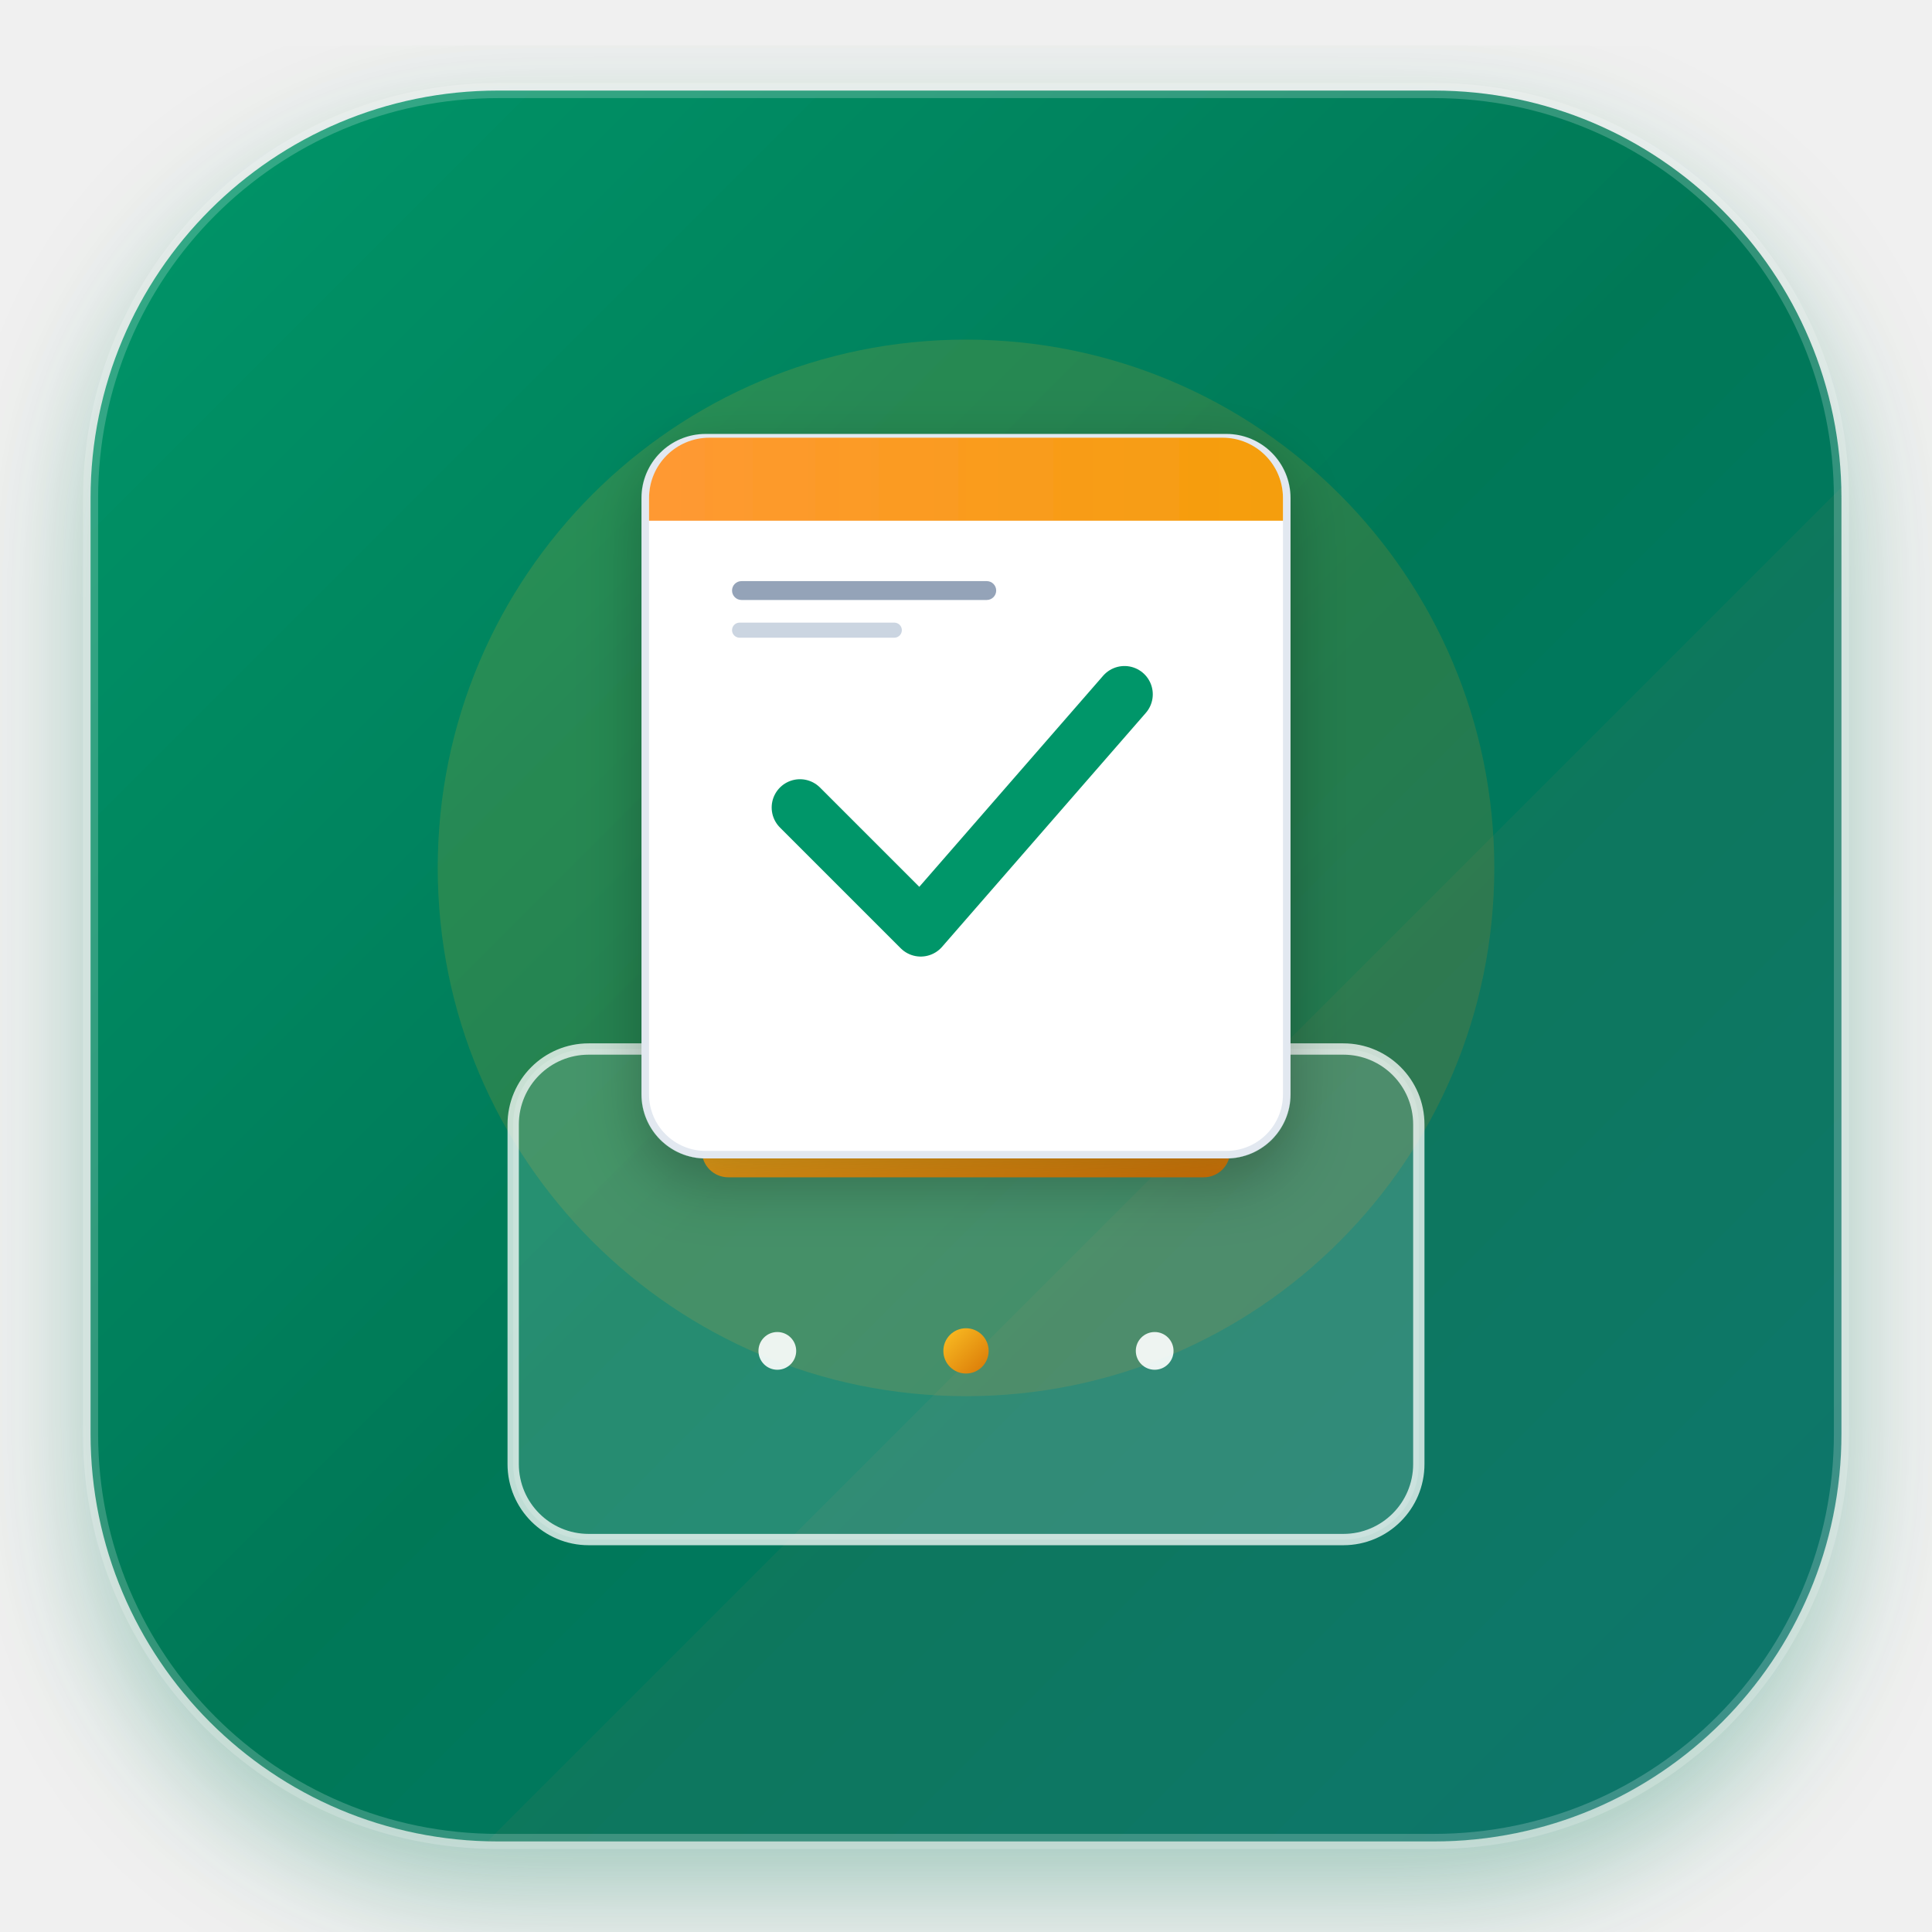
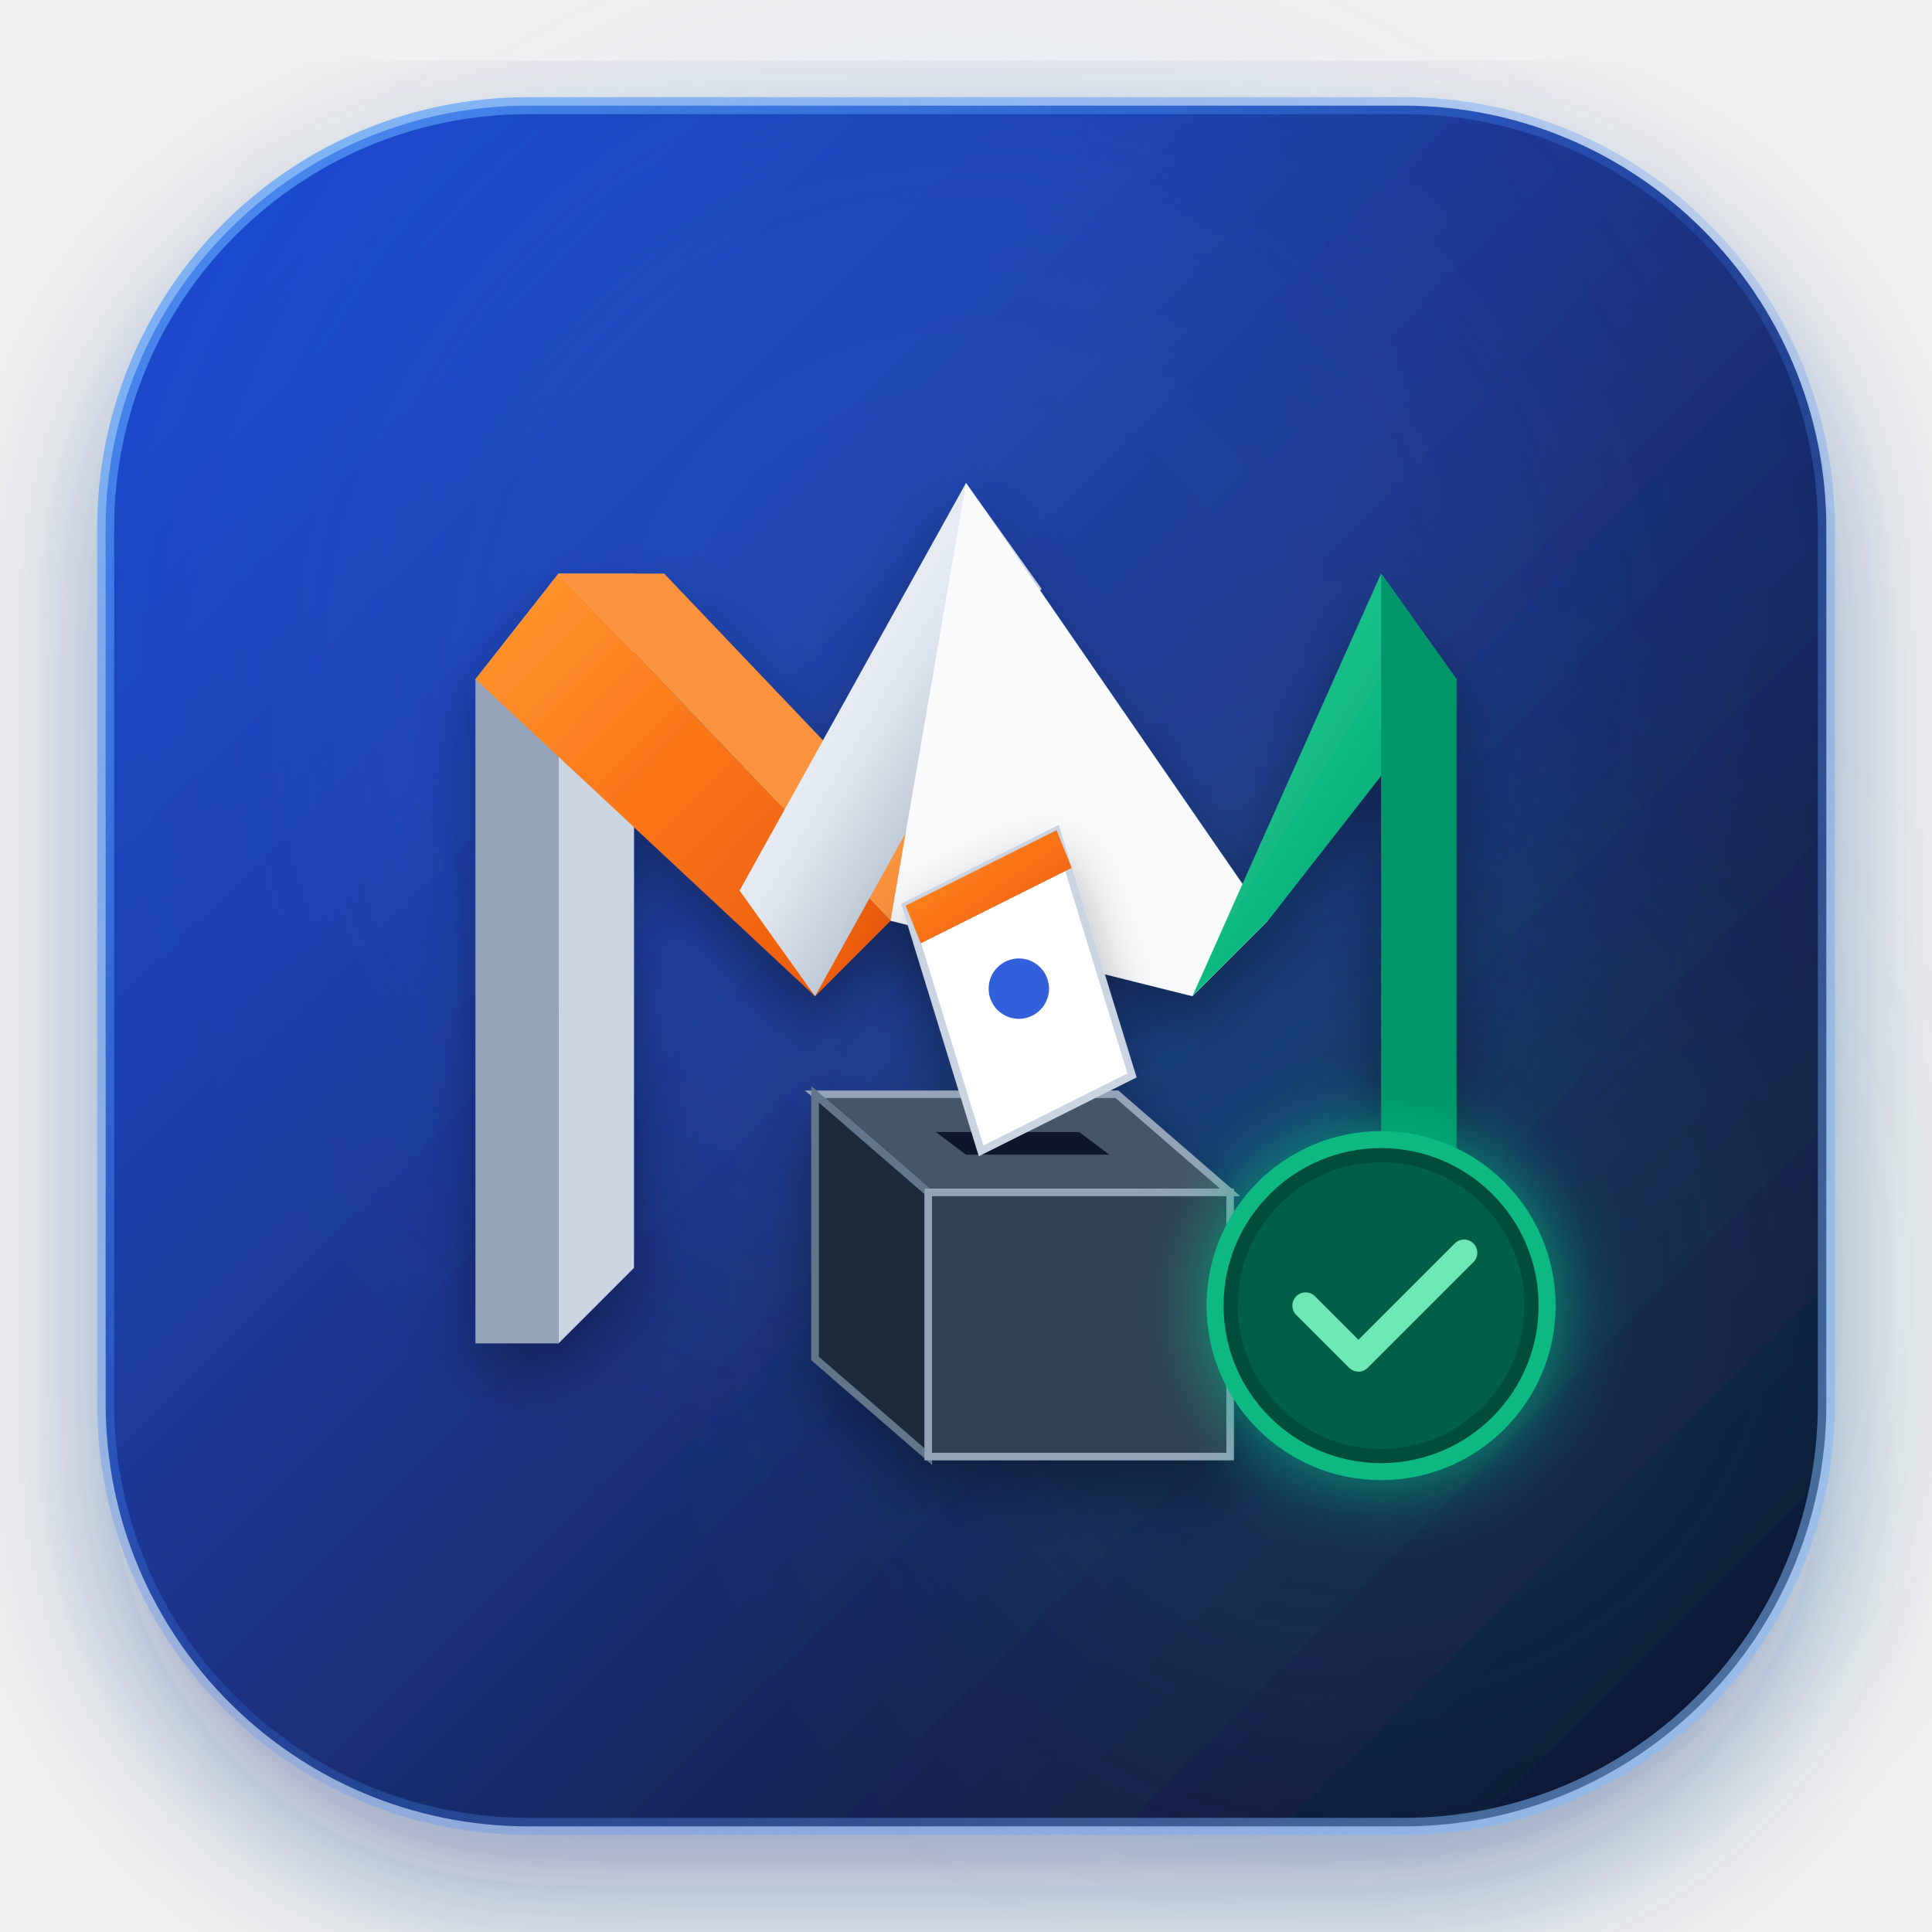
<svg xmlns="http://www.w3.org/2000/svg" viewBox="0 0 512 512" fill="none">
  <defs>
+     <linearGradient id="mp_bg" x1="0%" y1="0%" x2="100%" y2="100%">
+       <stop offset="0%" stop-color="#1d4ed8" />
+       <stop offset="30%" stop-color="#1e40af" />
+       <stop offset="70%" stop-color="#172554" />
+       <stop offset="100%" stop-color="#0b1329" />
+     </linearGradient>
+     <linearGradient id="mp_rim" x1="0%" y1="0%" x2="100%" y2="100%">
+       <stop offset="0%" stop-color="#60a5fa" stop-opacity="0.8" />
+       <stop offset="50%" stop-color="#3b82f6" stop-opacity="0.2" />
+       <stop offset="100%" stop-color="#93c5fd" stop-opacity="0.6" />
+     </linearGradient>
+     <linearGradient id="mp_saffron" x1="0%" y1="0%" x2="100%" y2="100%">
+       <stop offset="0%" stop-color="#ff9933" />
+       <stop offset="50%" stop-color="#f97316" />
+       <stop offset="100%" stop-color="#ea580c" />
+     </linearGradient>
+     <linearGradient id="mp_silver" x1="0%" y1="0%" x2="100%" y2="100%">
+       <stop offset="0%" stop-color="#ffffff" />
+       <stop offset="45%" stop-color="#e2e8f0" />
+       <stop offset="85%" stop-color="#94a3b8" />
+       <stop offset="100%" stop-color="#64748b" />
+     </linearGradient>
    <linearGradient id="mp_emerald" x1="0%" y1="0%" x2="100%" y2="100%">
-       <stop offset="0%" stop-color="#059669" />
-       <stop offset="50%" stop-color="#047857" />
-       <stop offset="100%" stop-color="#0f766e" />
+       <stop offset="0%" stop-color="#34d399" />
+       <stop offset="50%" stop-color="#10b981" />
+       <stop offset="100%" stop-color="#059669" />
    </linearGradient>
-     <linearGradient id="mp_gold" x1="0%" y1="0%" x2="100%" y2="100%">
-       <stop offset="0%" stop-color="#fbbf24" />
-       <stop offset="100%" stop-color="#d97706" />
+     <linearGradient id="mp_check_glow" x1="0%" y1="0%" x2="100%" y2="100%">
+       <stop offset="0%" stop-color="#6ee7b7" />
+       <stop offset="100%" stop-color="#10b981" />
    </linearGradient>
-     <linearGradient id="mp_saffron" x1="0%" y1="0%" x2="100%" y2="0%">
-       <stop offset="0%" stop-color="#ff9933" />
-       <stop offset="100%" stop-color="#f59e0b" />
-     </linearGradient>
-     <filter id="mp_shadow" x="-10%" y="-10%" width="125%" height="130%" filterUnits="userSpaceOnUse">
-       <feDropShadow dx="0" dy="12" stdDeviation="16" flood-color="#047857" flood-opacity="0.35" />
+     <filter id="mp_card_shadow" x="-10%" y="-10%" width="125%" height="130%" filterUnits="userSpaceOnUse">
+       <feDropShadow dx="0" dy="16" stdDeviation="20" flood-color="#1e3a8a" flood-opacity="0.45" />
    </filter>
-     <filter id="slip_shadow" x="-20%" y="-20%" width="140%" height="140%">
-       <feDropShadow dx="0" dy="6" stdDeviation="8" flood-color="#000000" flood-opacity="0.25" />
+     <filter id="mp_neon_glow" x="-30%" y="-30%" width="160%" height="160%">
+       <feDropShadow dx="0" dy="0" stdDeviation="10" flood-color="#10b981" flood-opacity="0.8" />
+     </filter>
+     <filter id="mp_element_shadow" x="-20%" y="-20%" width="140%" height="140%">
+       <feDropShadow dx="0" dy="8" stdDeviation="8" flood-color="#000000" flood-opacity="0.35" />
    </filter>
  </defs>
-   <rect x="24" y="24" width="464" height="464" rx="108" fill="url(#mp_emerald)" filter="url(#mp_shadow)" />
-   <rect x="24" y="24" width="464" height="464" rx="108" stroke="#ffffff" stroke-width="4" stroke-opacity="0.2" fill="none" />
-   <circle cx="256" cy="230" r="140" fill="url(#mp_gold)" opacity="0.16" />
-   <rect x="136" y="278" width="240" height="130" rx="20" fill="#ffffff" fill-opacity="0.15" stroke="#ffffff" stroke-opacity="0.75" stroke-width="3" />
-   <rect x="186" y="298" width="140" height="14" rx="7" fill="url(#mp_gold)" />
-   <g filter="url(#slip_shadow)">
-     <rect x="171" y="116" width="170" height="190" rx="16" fill="#ffffff" stroke="#e2e8f0" stroke-width="2" />
-     <path d="M 172 132 C 172 123.16 179.16 116 188 116 L 324 116 C 332.84 116 340 123.16 340 132 L 340 138 L 172 138 Z" fill="url(#mp_saffron)" />
-     <rect x="194" y="154" width="70" height="5" rx="2.5" fill="#94a3b8" />
-     <rect x="194" y="165" width="45" height="4" rx="2" fill="#cbd5e1" />
-     <path d="M 212 214 L 244 246 L 298 184" fill="none" stroke="#059669" stroke-width="15" stroke-linecap="round" stroke-linejoin="round" />
+   <rect x="28" y="28" width="456" height="456" rx="112" fill="url(#mp_bg)" filter="url(#mp_card_shadow)" />
+   <rect x="28" y="28" width="456" height="456" rx="112" stroke="url(#mp_rim)" stroke-width="4.5" fill="none" />
+   <circle cx="256" cy="180" r="160" fill="#3b82f6" opacity="0.12" filter="blur(40px)" />
+   <circle cx="360" cy="340" r="120" fill="#10b981" opacity="0.1" filter="blur(40px)" />
+   <g filter="url(#mp_element_shadow)">
+     <path d="M 126 180 L 148 152 L 148 356 L 126 356 Z" fill="#94a3b8" />
+     <path d="M 148 152 L 168 152 L 168 336 L 148 356 Z" fill="#cbd5e1" />
+     <path d="M 126 180 L 148 152 L 236 244 L 216 264 Z" fill="url(#mp_saffron)" />
+     <path d="M 148 152 L 176 152 L 256 236 L 236 244 Z" fill="#fb923c" />
+     <path d="M 256 128 L 276 156 L 216 264 L 196 236 Z" fill="url(#mp_silver)" />
+     <path d="M 256 128 L 336 244 L 316 264 L 236 244 Z" fill="#f8fafc" />
+     <path d="M 336 244 L 386 180 L 366 152 L 316 264 Z" fill="url(#mp_emerald)" />
+     <path d="M 366 152 L 386 180 L 386 356 L 366 336 Z" fill="#059669" />
  </g>
-   <circle cx="206" cy="358" r="5" fill="#ffffff" opacity="0.9" />
-   <circle cx="256" cy="358" r="6" fill="url(#mp_gold)" />
-   <circle cx="306" cy="358" r="5" fill="#ffffff" opacity="0.9" />
+   <g filter="url(#mp_element_shadow)">
+     <polygon points="216,290 296,290 326,316 246,316" fill="#475569" stroke="#94a3b8" stroke-width="2" />
+     <polygon points="248,300 286,300 294,306 256,306" fill="#0f172a" />
+     <polygon points="216,290 246,316 246,386 216,360" fill="#1e293b" stroke="#64748b" stroke-width="2" />
+     <polygon points="246,316 326,316 326,386 246,386" fill="#334155" stroke="#94a3b8" stroke-width="2" />
+     <polygon points="240,240 280,220 300,285 260,305" fill="#ffffff" stroke="#cbd5e1" stroke-width="2" />
+     <polygon points="240,240 280,220 284,230 244,250" fill="url(#mp_saffron)" />
+     <circle cx="270" cy="262" r="8" fill="#1d4ed8" opacity="0.9" />
+   </g>
+   <g filter="url(#mp_neon_glow)">
+     <circle cx="366" cy="346" r="44" fill="#064e3b" stroke="#10b981" stroke-width="4.5" />
+     <circle cx="366" cy="346" r="38" fill="#047857" opacity="0.4" />
+     <path d="M 346 346 L 360 360 L 388 332" fill="none" stroke="#6ee7b7" stroke-width="7" stroke-linecap="round" stroke-linejoin="round" />
+   </g>
</svg>
